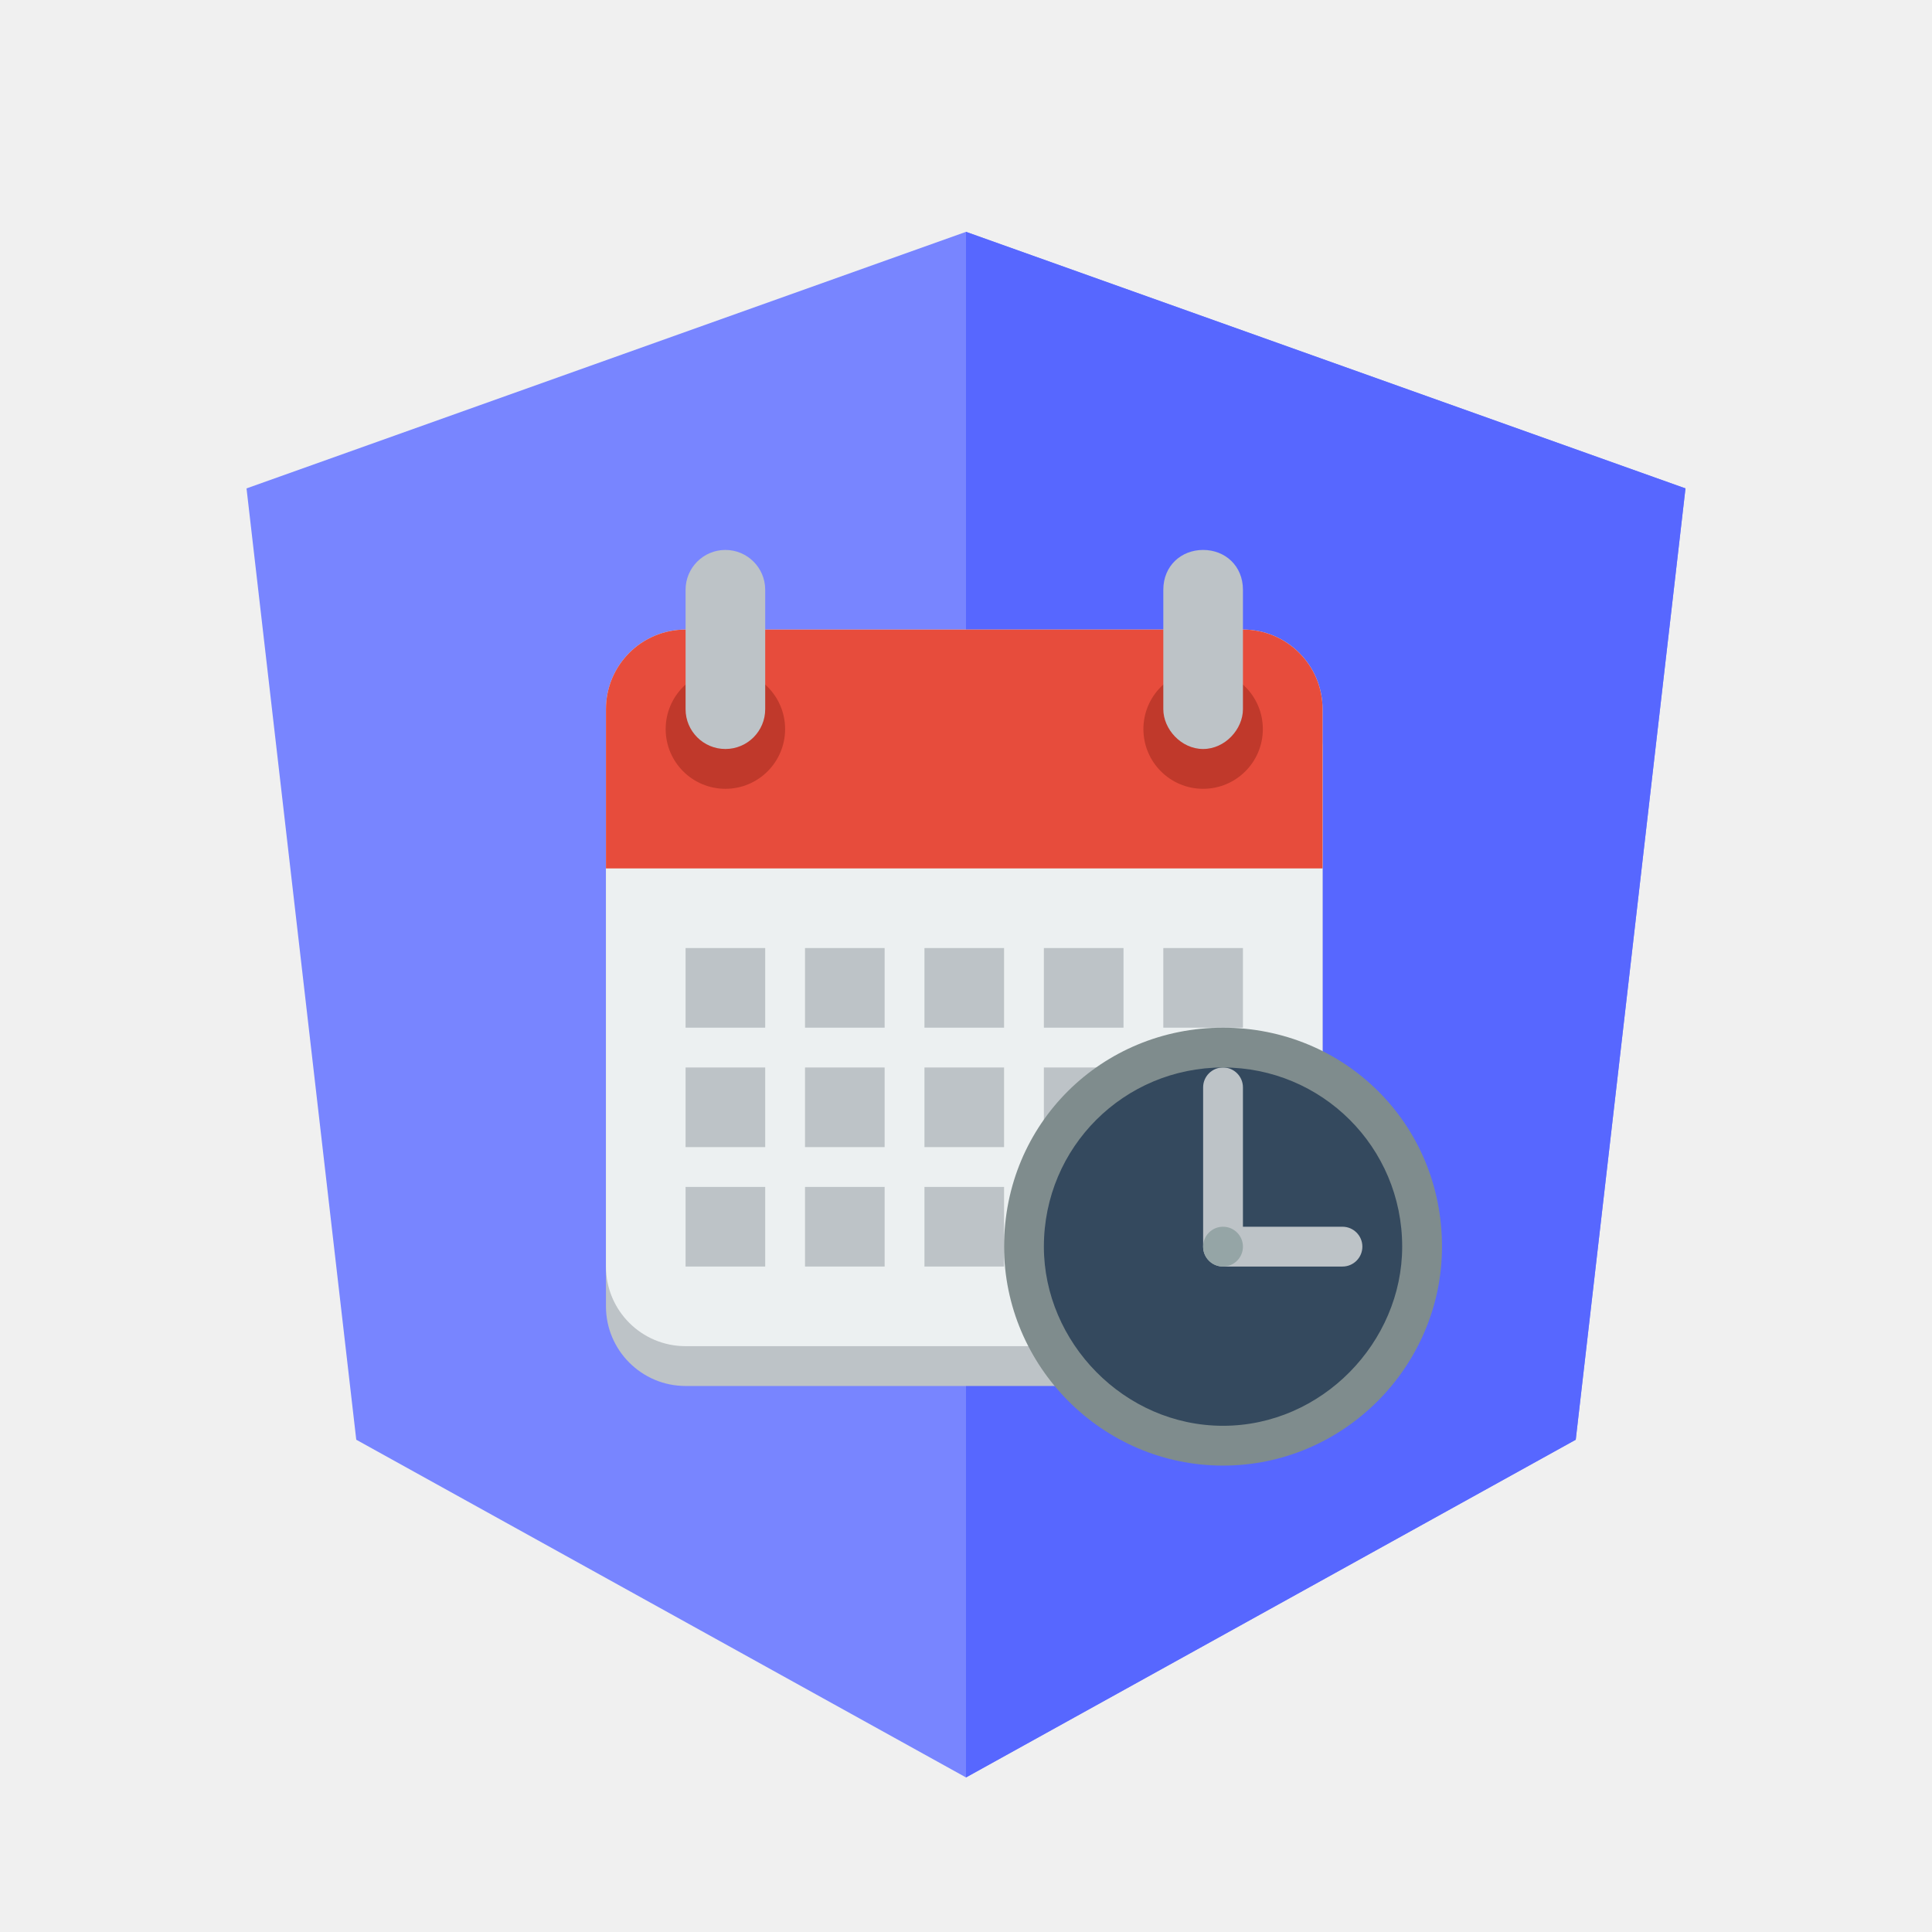
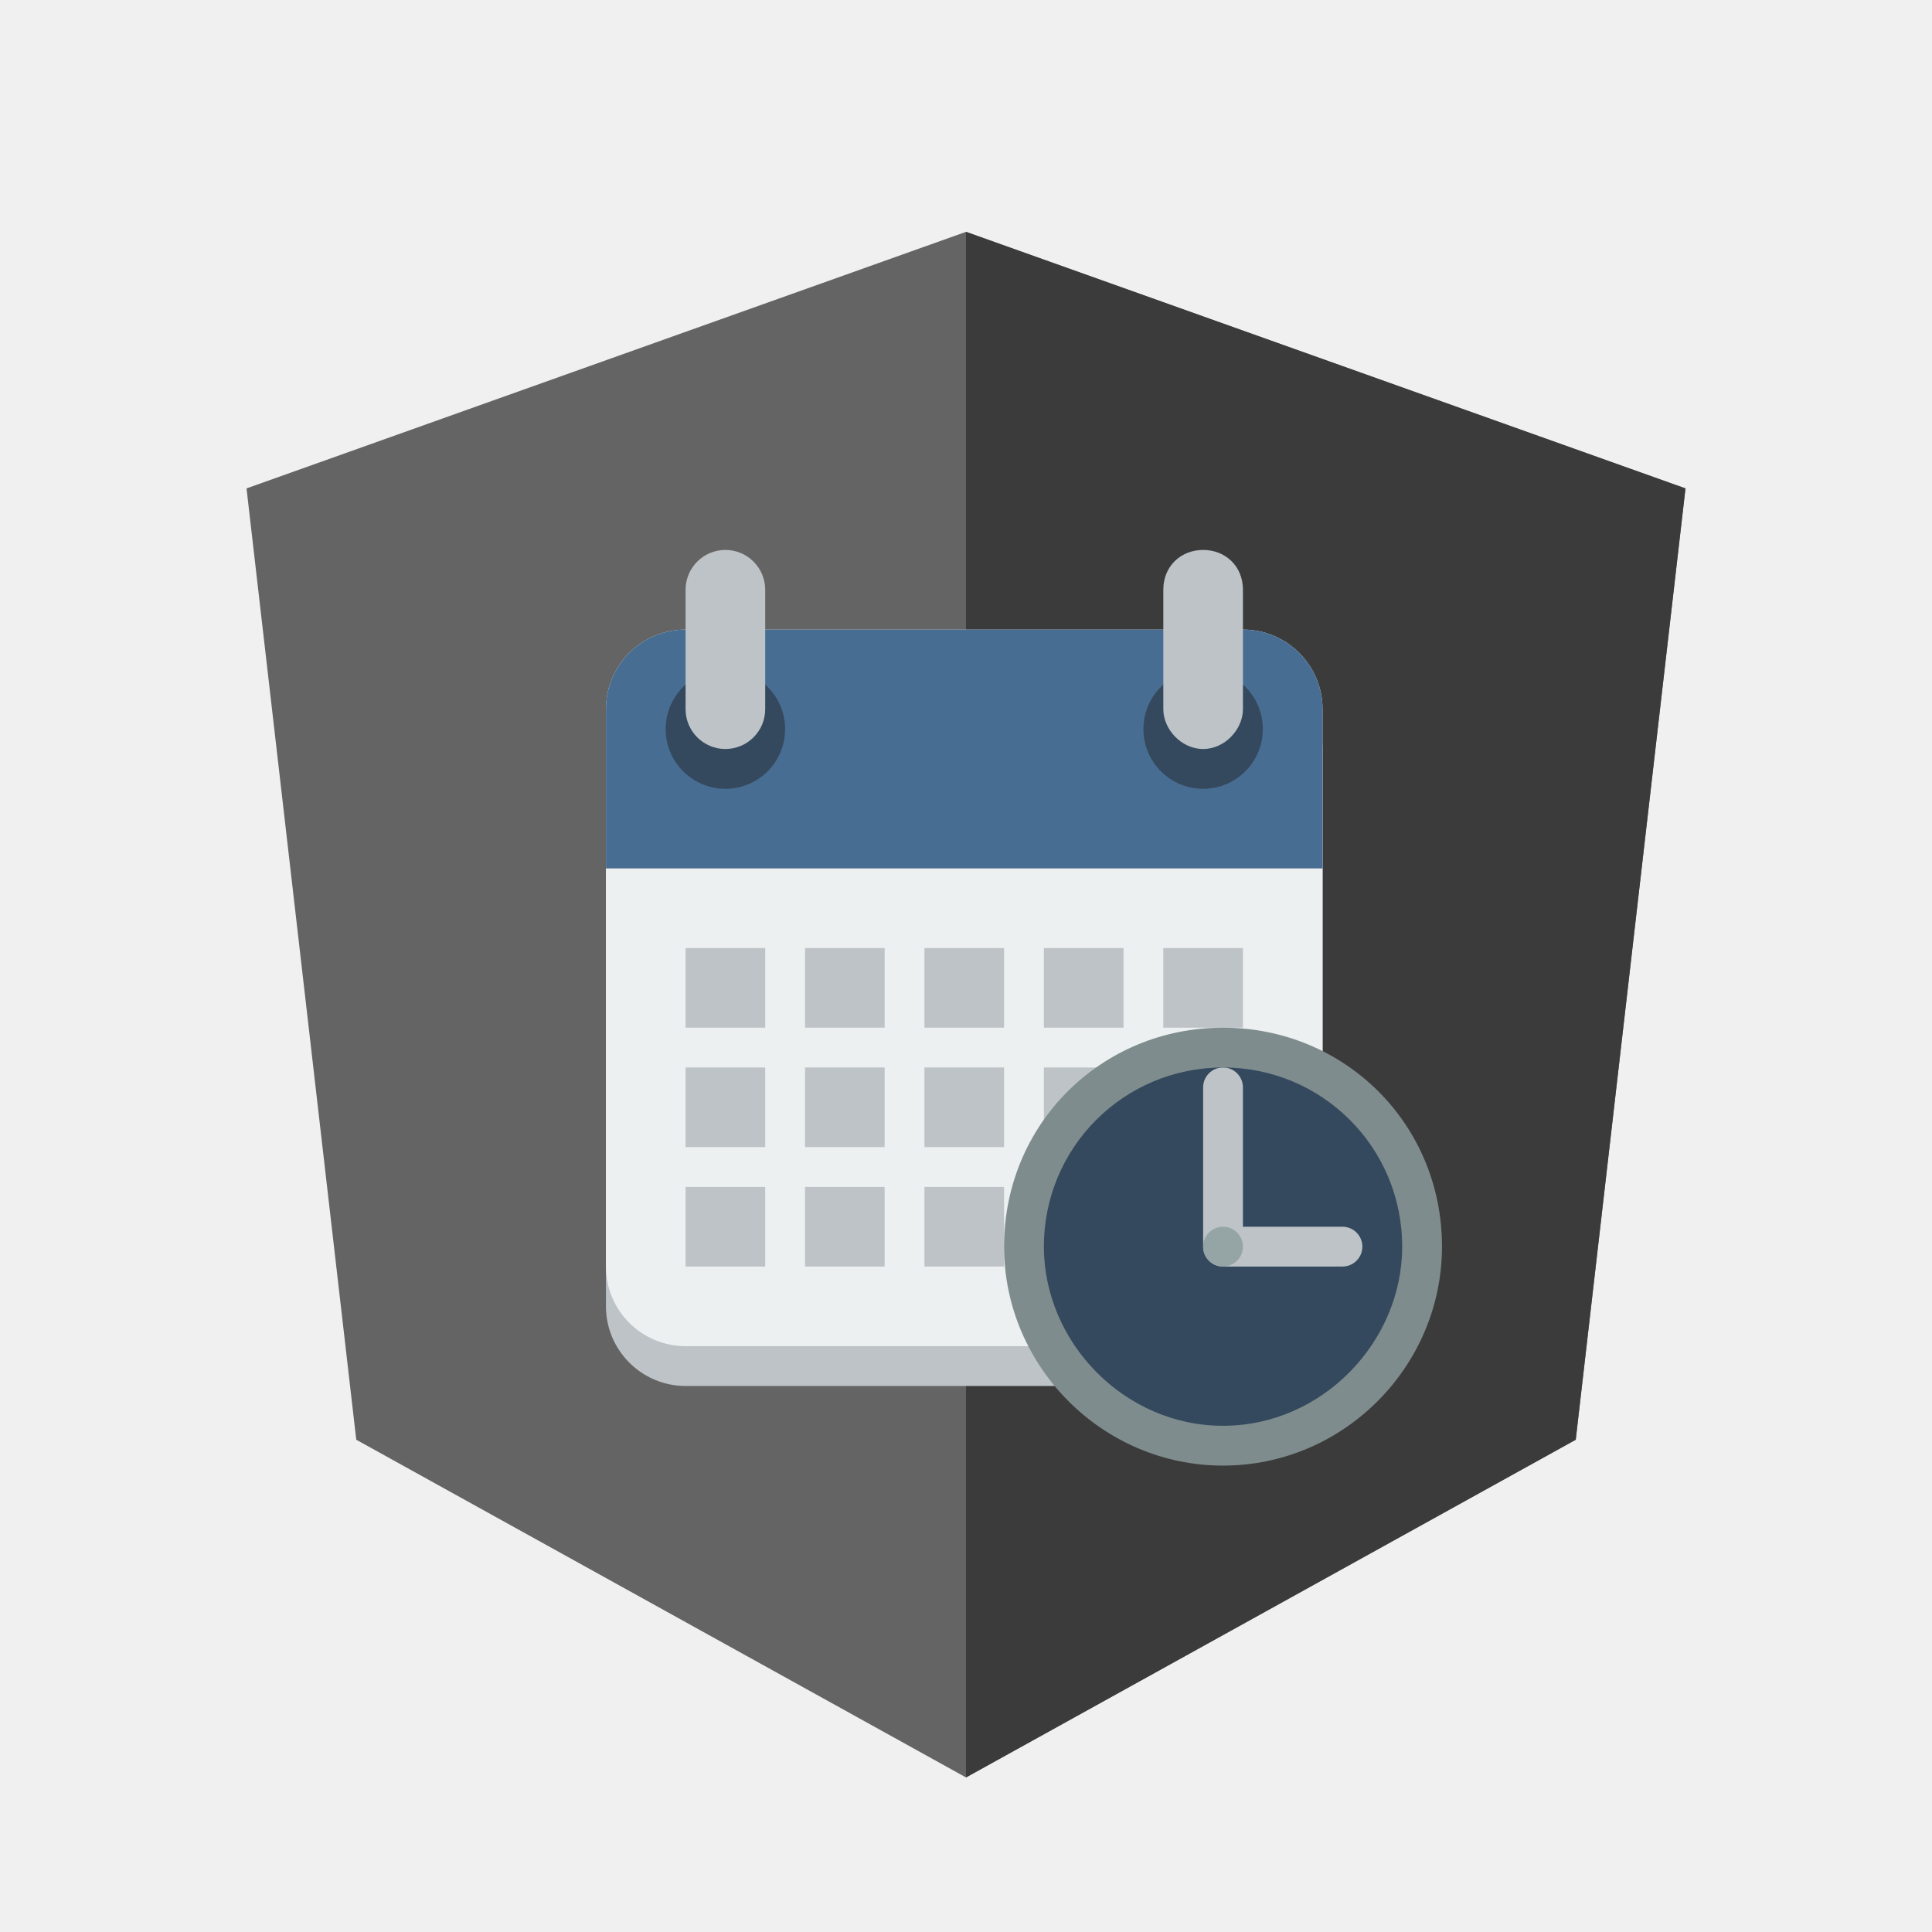
- <svg xmlns="http://www.w3.org/2000/svg" width="250" height="250">
-   <style type="text/css">.st0{fill:#7885ff;}
- 	.st1{fill:#5767ff;}
+ <svg xmlns="http://www.w3.org/2000/svg" width="250" height="250" style="&#10;    color: #3b3b3b;&#10;">
+   <style type="text/css">.st0{fill: #646464}
+ 	.st1{fill: #3b3b3b}
	.st2{fill:#FFFFFF;}</style>
  <g>
    <rect fill="none" id="canvas_background" height="402" width="582" y="-1" x="-1" />
  </g>
  <g>
    <g id="svg_1">
      <polygon id="svg_2" points="125,30 125,30 125,30 31.9,63.2 46.1,186.3 125,230 125,230 125,230 203.9,186.3 218.1,63.2  " class="st0" />
      <polygon id="svg_3" points="125,30 125,52.2 125,52.1 125,153.4 125,153.4 125,230 125,230 203.9,186.3 218.1,63.2 125,30  " class="st1" />
    </g>
    <g stroke="null" id="svg_40">
      <g stroke="null" transform="matrix(5.151566,0,0,5.151566,4.305335,145.123) " id="svg_24">
        <path stroke="null" id="svg_25" fill="#bdc3c7" d="m16.385,-11.357c-1.105,0 -2,0.9 -2,2l0,14c0,1.1 0.895,2 2,2l6,0l2,0l6,0c1.105,0 2,-0.9 2,-2l0,-14c0,-1.1 -0.895,-2 -2,-2l-6,0l-2,0l-6,0z" />
        <path stroke="null" id="svg_26" fill="#ecf0f1" d="m16.385,-12.357c-1.105,0 -2,0.895 -2,2l0,14c0,1.105 0.895,2 2,2l6,0l2,0l6,0c1.105,0 2,-0.895 2,-2l0,-14c0,-1.105 -0.895,-2 -2,-2l-6,0l-2,0l-6,0z" />
-         <path stroke="null" id="svg_27" fill="#e74c3c" d="m16.385,-12.357c-1.105,0 -2,0.895 -2,2l0,3l0,1l18,0l0,-1l0,-3c0,-1.105 -0.895,-2 -2,-2l-6,0l-2,0l-6,0z" />
-         <path stroke="null" id="svg_28" fill="#c0392b" d="m18.885,-9.857a1.5,1.5 0 1 1 -3,0a1.5,1.5 0 1 1 3,0z" />
+         <path stroke="null" id="svg_27" fill="red" d="m16.385,-12.357c-1.105,0 -2,0.895 -2,2l0,3l0,1l18,0l0,-1l0,-3c0,-1.105 -0.895,-2 -2,-2l-6,0l-2,0l-6,0z" style="&#10;    fill: #486d92;&#10;" />
+         <path stroke="null" id="svg_28" fill="#c0392b" d="m18.885,-9.857a1.5,1.5 0 1 1 -3,0a1.5,1.5 0 1 1 3,0z" style="&#10;    fill: #34495e;&#10;" />
        <path stroke="null" id="svg_29" fill="#bdc3c7" d="m17.385,-14.357c-0.552,0 -1,0.448 -1,1l0,3c0,0.552 0.448,1 1,1s1,-0.448 1,-1l0,-3c0,-0.552 -0.448,-1 -1,-1z" />
-         <path stroke="null" id="svg_30" fill="#c0392b" d="m30.885,-9.857a1.5,1.5 0 1 1 -3,0a1.5,1.5 0 1 1 3,0z" />
+         <path stroke="null" id="svg_30" fill="#c0392b" d="m30.885,-9.857a1.5,1.5 0 1 1 -3,0a1.5,1.5 0 1 1 3,0z" style="&#10;    fill: #34495e;&#10;" />
        <g stroke="null" id="svg_31" fill="#bdc3c7">
          <path stroke="null" id="svg_32" d="m29.385,-14.357c-0.552,0 -1,0.4 -1,1l0,3c0,0.5 0.448,1 1,1s1,-0.5 1,-1l0,-3c0,-0.6 -0.448,-1 -1,-1z" />
          <path stroke="null" id="svg_33" d="m16.385,-4.357l0,2l2,0l0,-2l-2,0zm3,0l0,2l2,0l0,-2l-2,0zm3,0l0,2l2,0l0,-2l-2,0zm3,0l0,2l2,0l0,-2l-2,0zm3,0l0,2l2,0l0,-2l-2,0z" />
          <path stroke="null" id="svg_34" d="m16.385,-1.357l0,2l2,0l0,-2l-2,0zm3,0l0,2l2,0l0,-2l-2,0zm3,0l0,2l2,0l0,-2l-2,0zm3,0l0,2l2,0l0,-2l-2,0zm3,0l0,2l2,0l0,-2l-2,0z" />
          <path stroke="null" id="svg_35" d="m16.385,1.643l0,2l2,0l0,-2l-2,0zm3,0l0,2l2,0l0,-2l-2,0zm3,0l0,2l2,0l0,-2l-2,0zm3,0l0,2l2,0l0,-2l-2,0zm3,0l0,2l2,0l0,-2l-2,0z" />
        </g>
        <path stroke="null" id="svg_36" fill="#34495e" d="m34.834,3.191a4.949,4.949 0 1 1 -9.899,0a4.949,4.949 0 1 1 9.899,0z" />
        <path stroke="null" id="svg_37" fill="#bdc3c7" d="m29.885,-1.357c-0.276,0 -0.5,0.224 -0.5,0.5l0,0.5l0,3l0,0.5c0,0.276 0.224,0.5 0.5,0.5l0.5,0l2,0l0.5,0c0.276,0 0.5,-0.224 0.5,-0.5s-0.224,-0.5 -0.5,-0.5l-0.5,0l-2,0l0,-3l0,-0.5c0,-0.276 -0.224,-0.5 -0.5,-0.5z" />
        <path stroke="null" id="svg_38" fill="#7f8c8d" d="m29.885,-2.357c-3.038,0 -5.5,2.4 -5.5,5.5c0,3 2.462,5.5 5.5,5.5s5.5,-2.5 5.5,-5.5c0,-3.1 -2.462,-5.5 -5.5,-5.5zm0,1c2.485,0 4.5,2 4.5,4.5c0,2.4 -2.015,4.5 -4.5,4.5s-4.5,-2.1 -4.5,-4.5c0,-2.5 2.015,-4.5 4.5,-4.5z" />
        <path stroke="null" id="svg_39" fill="#95a5a6" d="m30.385,3.143c0,0.276 -0.224,0.5 -0.5,0.5s-0.5,-0.224 -0.5,-0.5s0.224,-0.5 0.5,-0.5s0.5,0.224 0.5,0.5z" />
      </g>
    </g>
  </g>
</svg>
